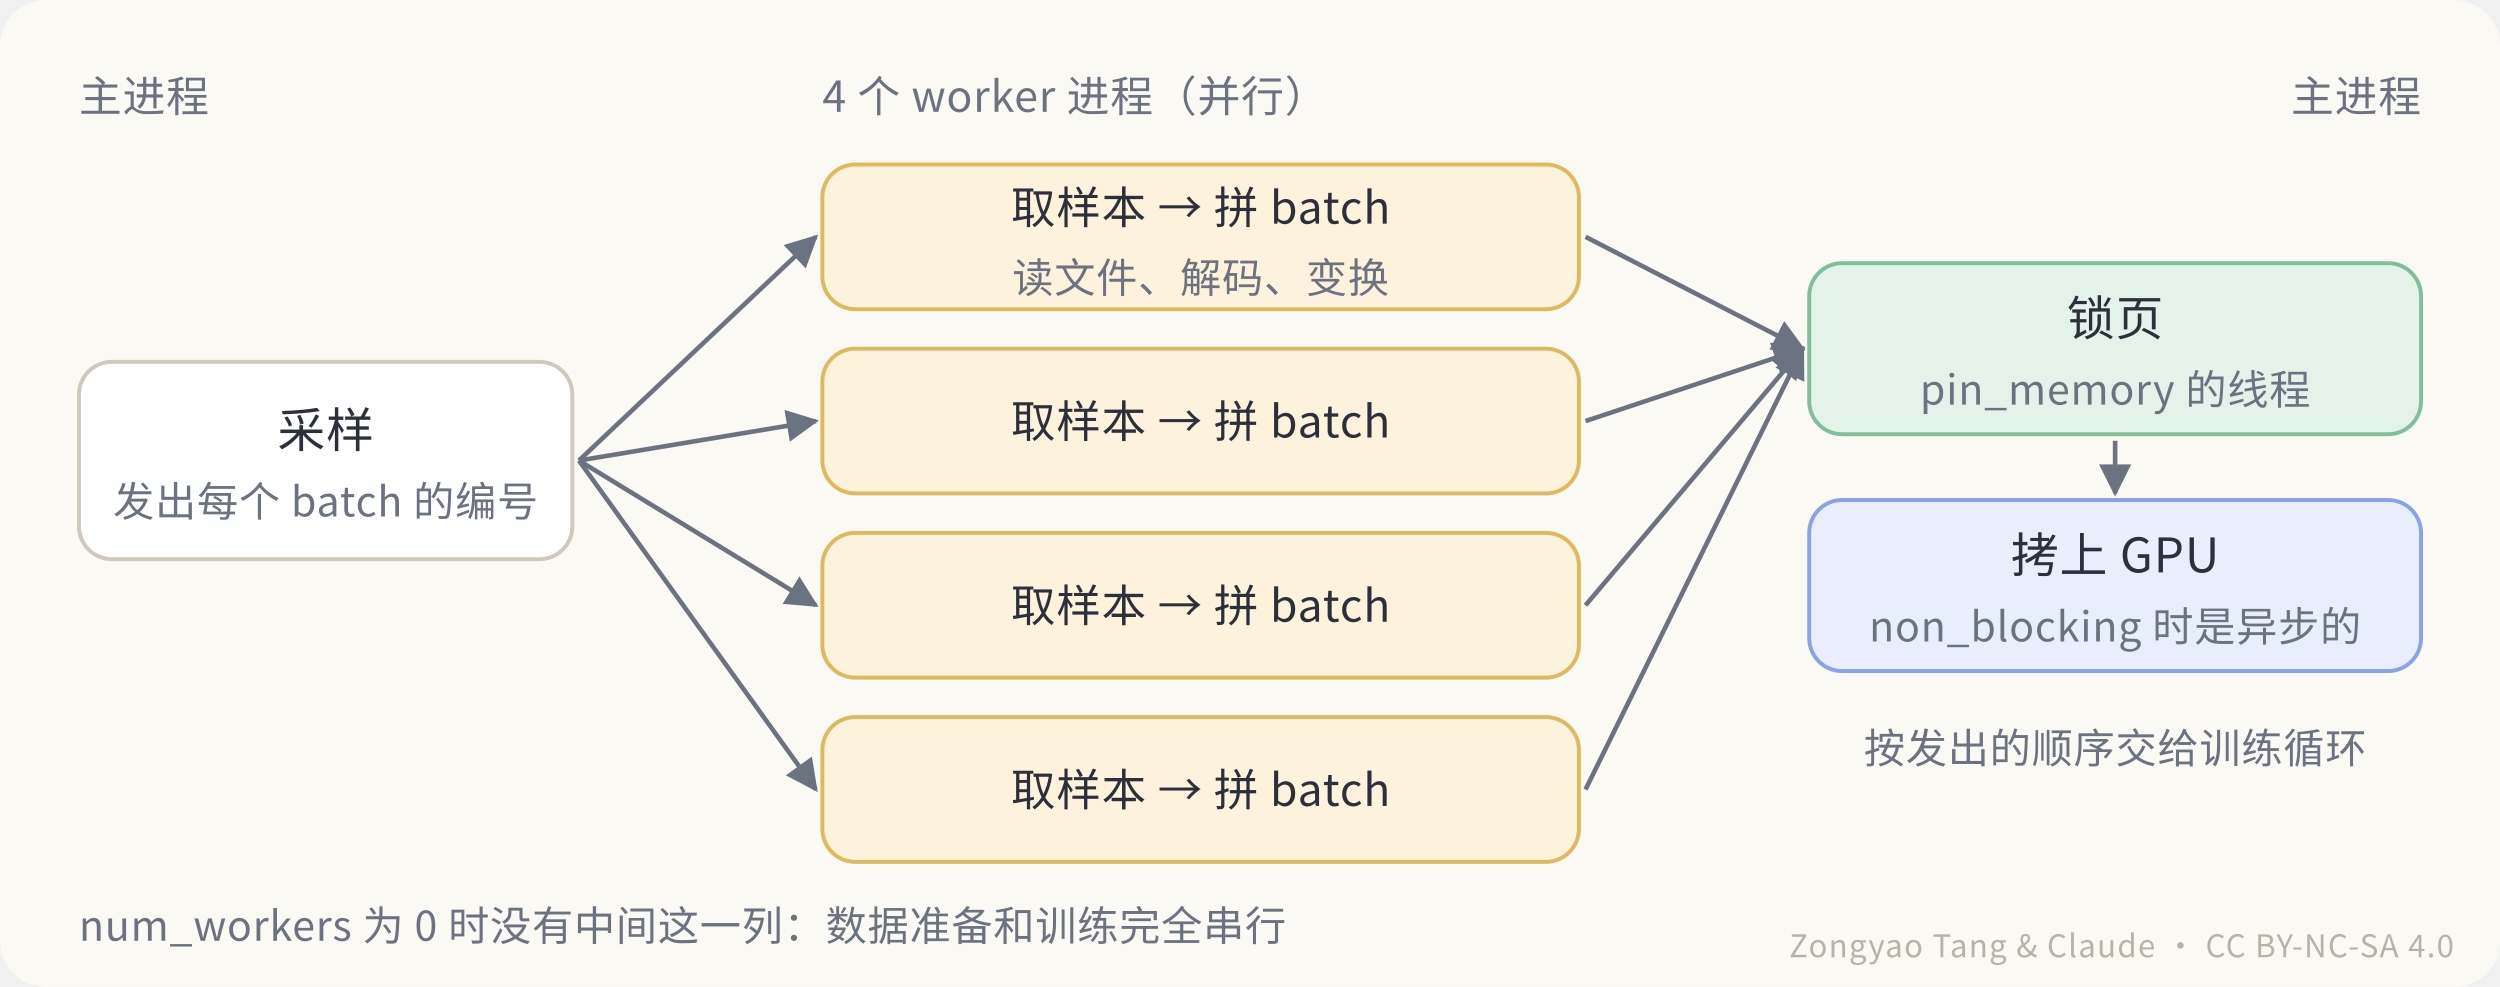
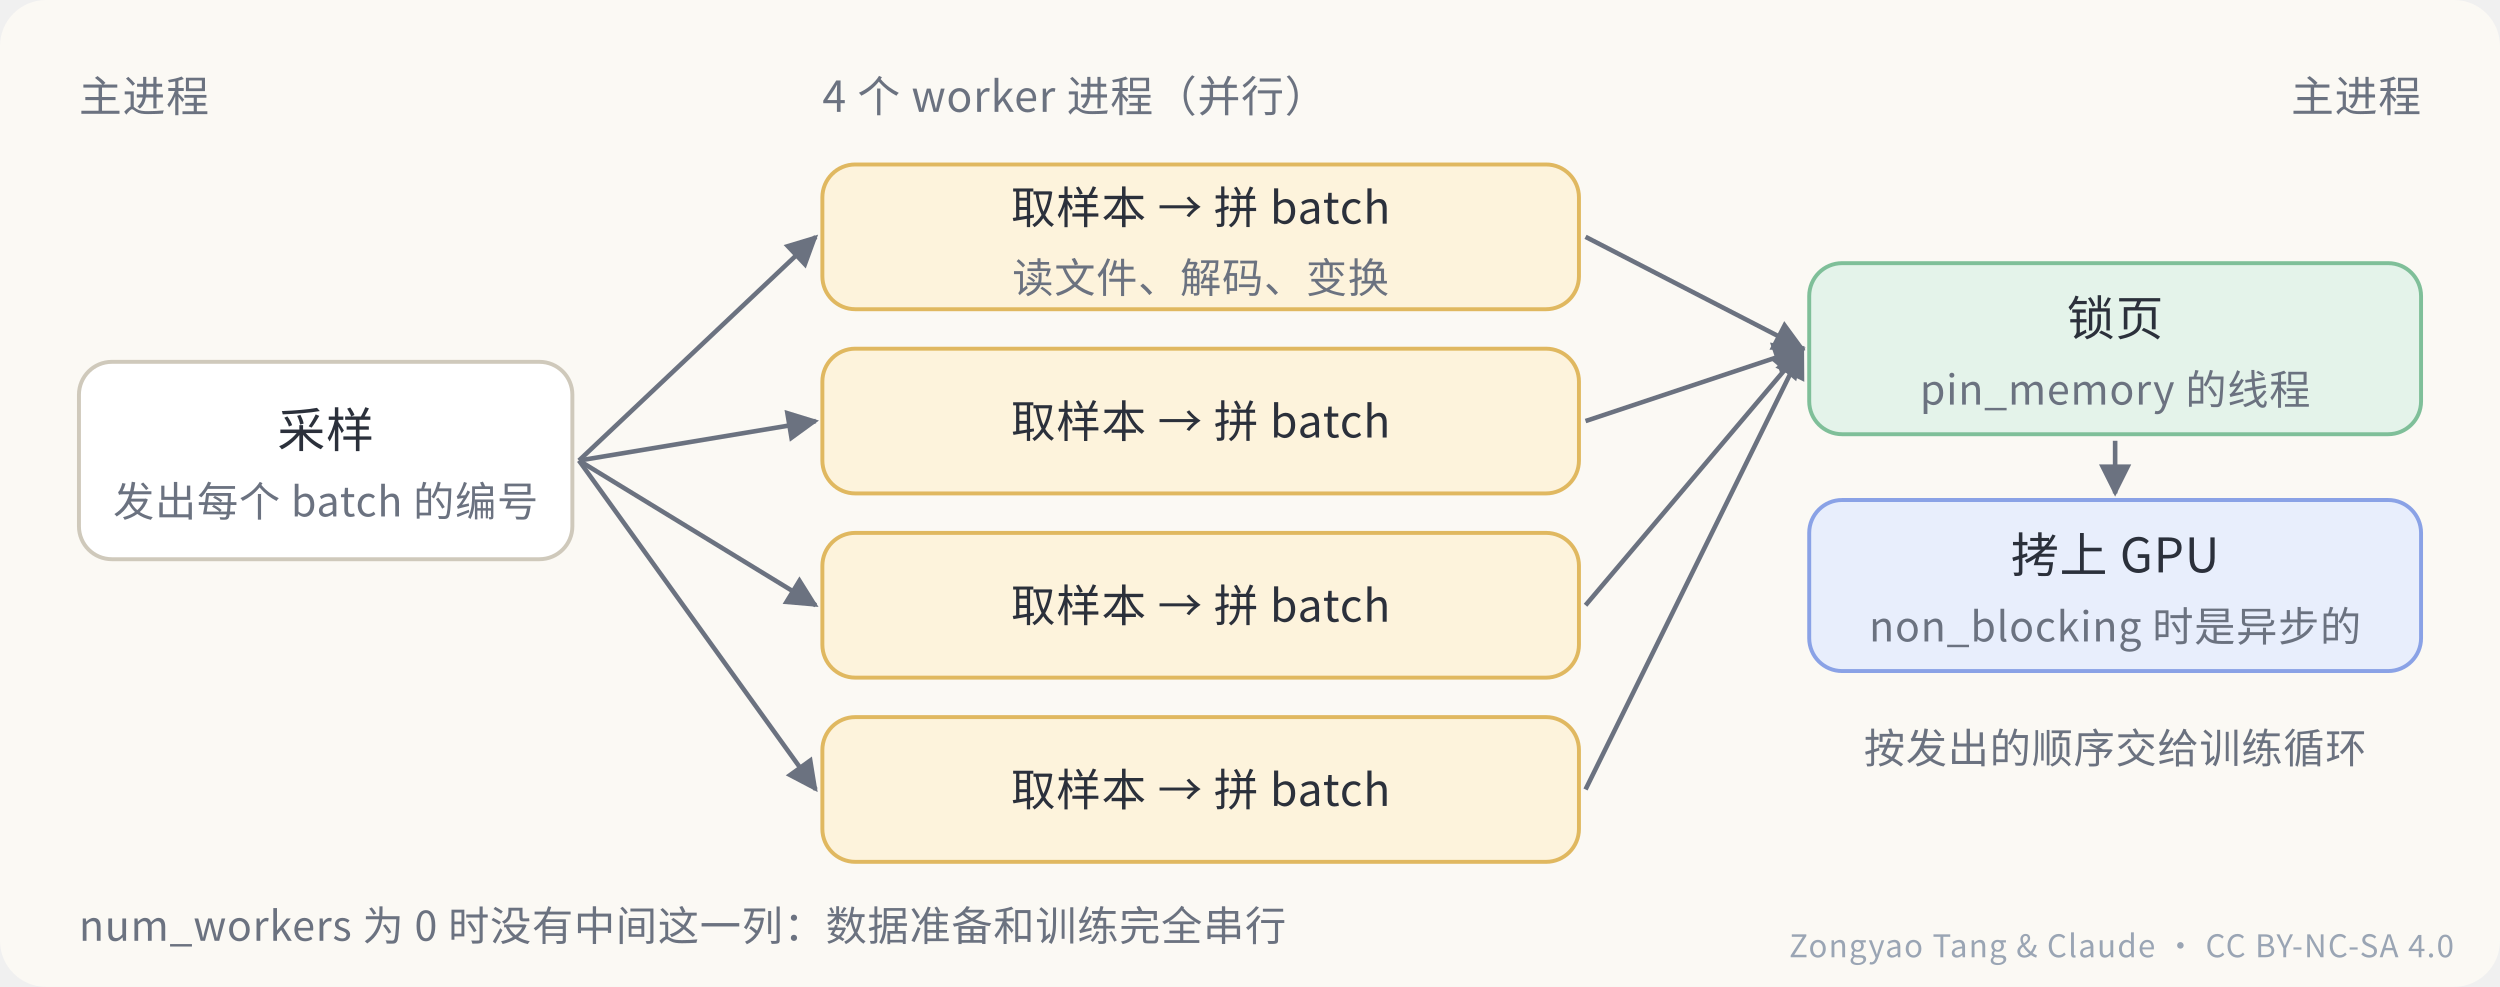
<svg xmlns="http://www.w3.org/2000/svg" viewBox="0 0 760 300" width="760" height="300" font-family="'PingFang SC','Noto Sans CJK SC','Source Han Sans SC','Hiragino Sans GB','Microsoft YaHei',sans-serif" role="img" aria-label="一个 batch 经过的几站">
  <defs>
    <marker id="tip" viewBox="0 0 10 10" refX="9" refY="5" markerWidth="7" markerHeight="7" orient="auto-start-reverse">
      <path d="M0 0 L10 5 L0 10 z" fill="#6b7280" />
    </marker>
  </defs>
  <rect width="760" height="300" rx="14" fill="#fbf9f4" />
  <text x="24" y="34" font-size="13" fill="#6b7280" font-weight="400" text-anchor="start" letter-spacing=".02em">主进程</text>
  <text x="250" y="34" font-size="13" fill="#6b7280" font-weight="400" text-anchor="start" letter-spacing=".02em">4 个 worker 进程（并行）</text>
  <text x="736" y="34" font-size="13" fill="#6b7280" font-weight="400" text-anchor="end" letter-spacing=".02em">主进程</text>
  <rect x="24" y="110" width="150" height="60" rx="10" fill="#ffffff" stroke="#cfc9bb" stroke-width="1.2" />
  <text x="99.0" y="136.0" font-size="14.5" fill="#2b303b" font-weight="500" text-anchor="middle" letter-spacing=".02em">采样</text>
  <text x="99.0" y="157.0" font-size="12.5" fill="#6b7280" font-weight="400" text-anchor="middle" letter-spacing=".02em">发出每个 batch 的编号</text>
  <rect x="250" y="50" width="230" height="44" rx="10" fill="#fdf3dc" stroke="#e0b860" stroke-width="1.2" />
  <text x="365.0" y="68.0" font-size="13.5" fill="#2b303b" font-weight="500" text-anchor="middle" letter-spacing=".02em">取样本 → 拼 batch</text>
  <text x="365.0" y="89.0" font-size="12.5" fill="#6b7280" font-weight="400" text-anchor="middle" letter-spacing=".02em">读文件、解码、变换</text>
  <line x1="176" y1="140" x2="248" y2="72" stroke="#6b7280" stroke-width="1.4" marker-end="url(#tip)" />
  <line x1="482" y1="72" x2="548" y2="106" stroke="#6b7280" stroke-width="1.4" marker-end="url(#tip)" />
  <rect x="250" y="106" width="230" height="44" rx="10" fill="#fdf3dc" stroke="#e0b860" stroke-width="1.2" />
  <text x="365.0" y="133.0" font-size="13.5" fill="#2b303b" font-weight="500" text-anchor="middle" letter-spacing=".02em">取样本 → 拼 batch</text>
  <line x1="176" y1="140" x2="248" y2="128" stroke="#6b7280" stroke-width="1.4" marker-end="url(#tip)" />
  <line x1="482" y1="128" x2="548" y2="106" stroke="#6b7280" stroke-width="1.4" marker-end="url(#tip)" />
  <rect x="250" y="162" width="230" height="44" rx="10" fill="#fdf3dc" stroke="#e0b860" stroke-width="1.2" />
  <text x="365.0" y="189.0" font-size="13.5" fill="#2b303b" font-weight="500" text-anchor="middle" letter-spacing=".02em">取样本 → 拼 batch</text>
  <line x1="176" y1="140" x2="248" y2="184" stroke="#6b7280" stroke-width="1.4" marker-end="url(#tip)" />
  <line x1="482" y1="184" x2="548" y2="106" stroke="#6b7280" stroke-width="1.4" marker-end="url(#tip)" />
  <rect x="250" y="218" width="230" height="44" rx="10" fill="#fdf3dc" stroke="#e0b860" stroke-width="1.2" />
  <text x="365.0" y="245.0" font-size="13.5" fill="#2b303b" font-weight="500" text-anchor="middle" letter-spacing=".02em">取样本 → 拼 batch</text>
  <line x1="176" y1="140" x2="248" y2="240" stroke="#6b7280" stroke-width="1.4" marker-end="url(#tip)" />
  <line x1="482" y1="240" x2="548" y2="106" stroke="#6b7280" stroke-width="1.4" marker-end="url(#tip)" />
  <rect x="550" y="80" width="186" height="52" rx="10" fill="#e4f3ea" stroke="#7fbf99" stroke-width="1.2" />
  <text x="643.0" y="102.0" font-size="14.5" fill="#2b303b" font-weight="500" text-anchor="middle" letter-spacing=".02em">锁页</text>
  <text x="643.0" y="123.0" font-size="12.5" fill="#6b7280" font-weight="400" text-anchor="middle" letter-spacing=".02em">pin_memory 的线程</text>
  <rect x="550" y="152" width="186" height="52" rx="10" fill="#e8eefc" stroke="#8aa2e6" stroke-width="1.2" />
  <text x="643.0" y="174.0" font-size="14.5" fill="#2b303b" font-weight="500" text-anchor="middle" letter-spacing=".02em">拷上 GPU</text>
  <text x="643.0" y="195.0" font-size="12.5" fill="#6b7280" font-weight="400" text-anchor="middle" letter-spacing=".02em">non_blocking 时是异步的</text>
  <line x1="643" y1="134" x2="643" y2="150" stroke="#6b7280" stroke-width="1.4" marker-end="url(#tip)" />
  <text x="643" y="232" font-size="12.5" fill="#6b7280" font-weight="400" text-anchor="middle" letter-spacing=".02em">按发出的顺序交给训练循环</text>
  <text x="24" y="286" font-size="12.5" fill="#6b7280" font-weight="400" text-anchor="start" letter-spacing=".02em">num_workers 为 0 时没有中间这一列：数据准备和训练完全串行</text>
-   <text x="746" y="291" font-size="9.5" fill="#b9b3a6" text-anchor="end" letter-spacing=".04em">Zongyao Tang &amp; Claude · CC BY-NC-SA 4.0</text>
+   <text x="746" y="291" font-size="9.5" fill="#9AA5B4" text-anchor="end" letter-spacing=".04em">Zongyao Tang &amp; Claude · CC BY-NC-SA 4.0</text>
</svg>
